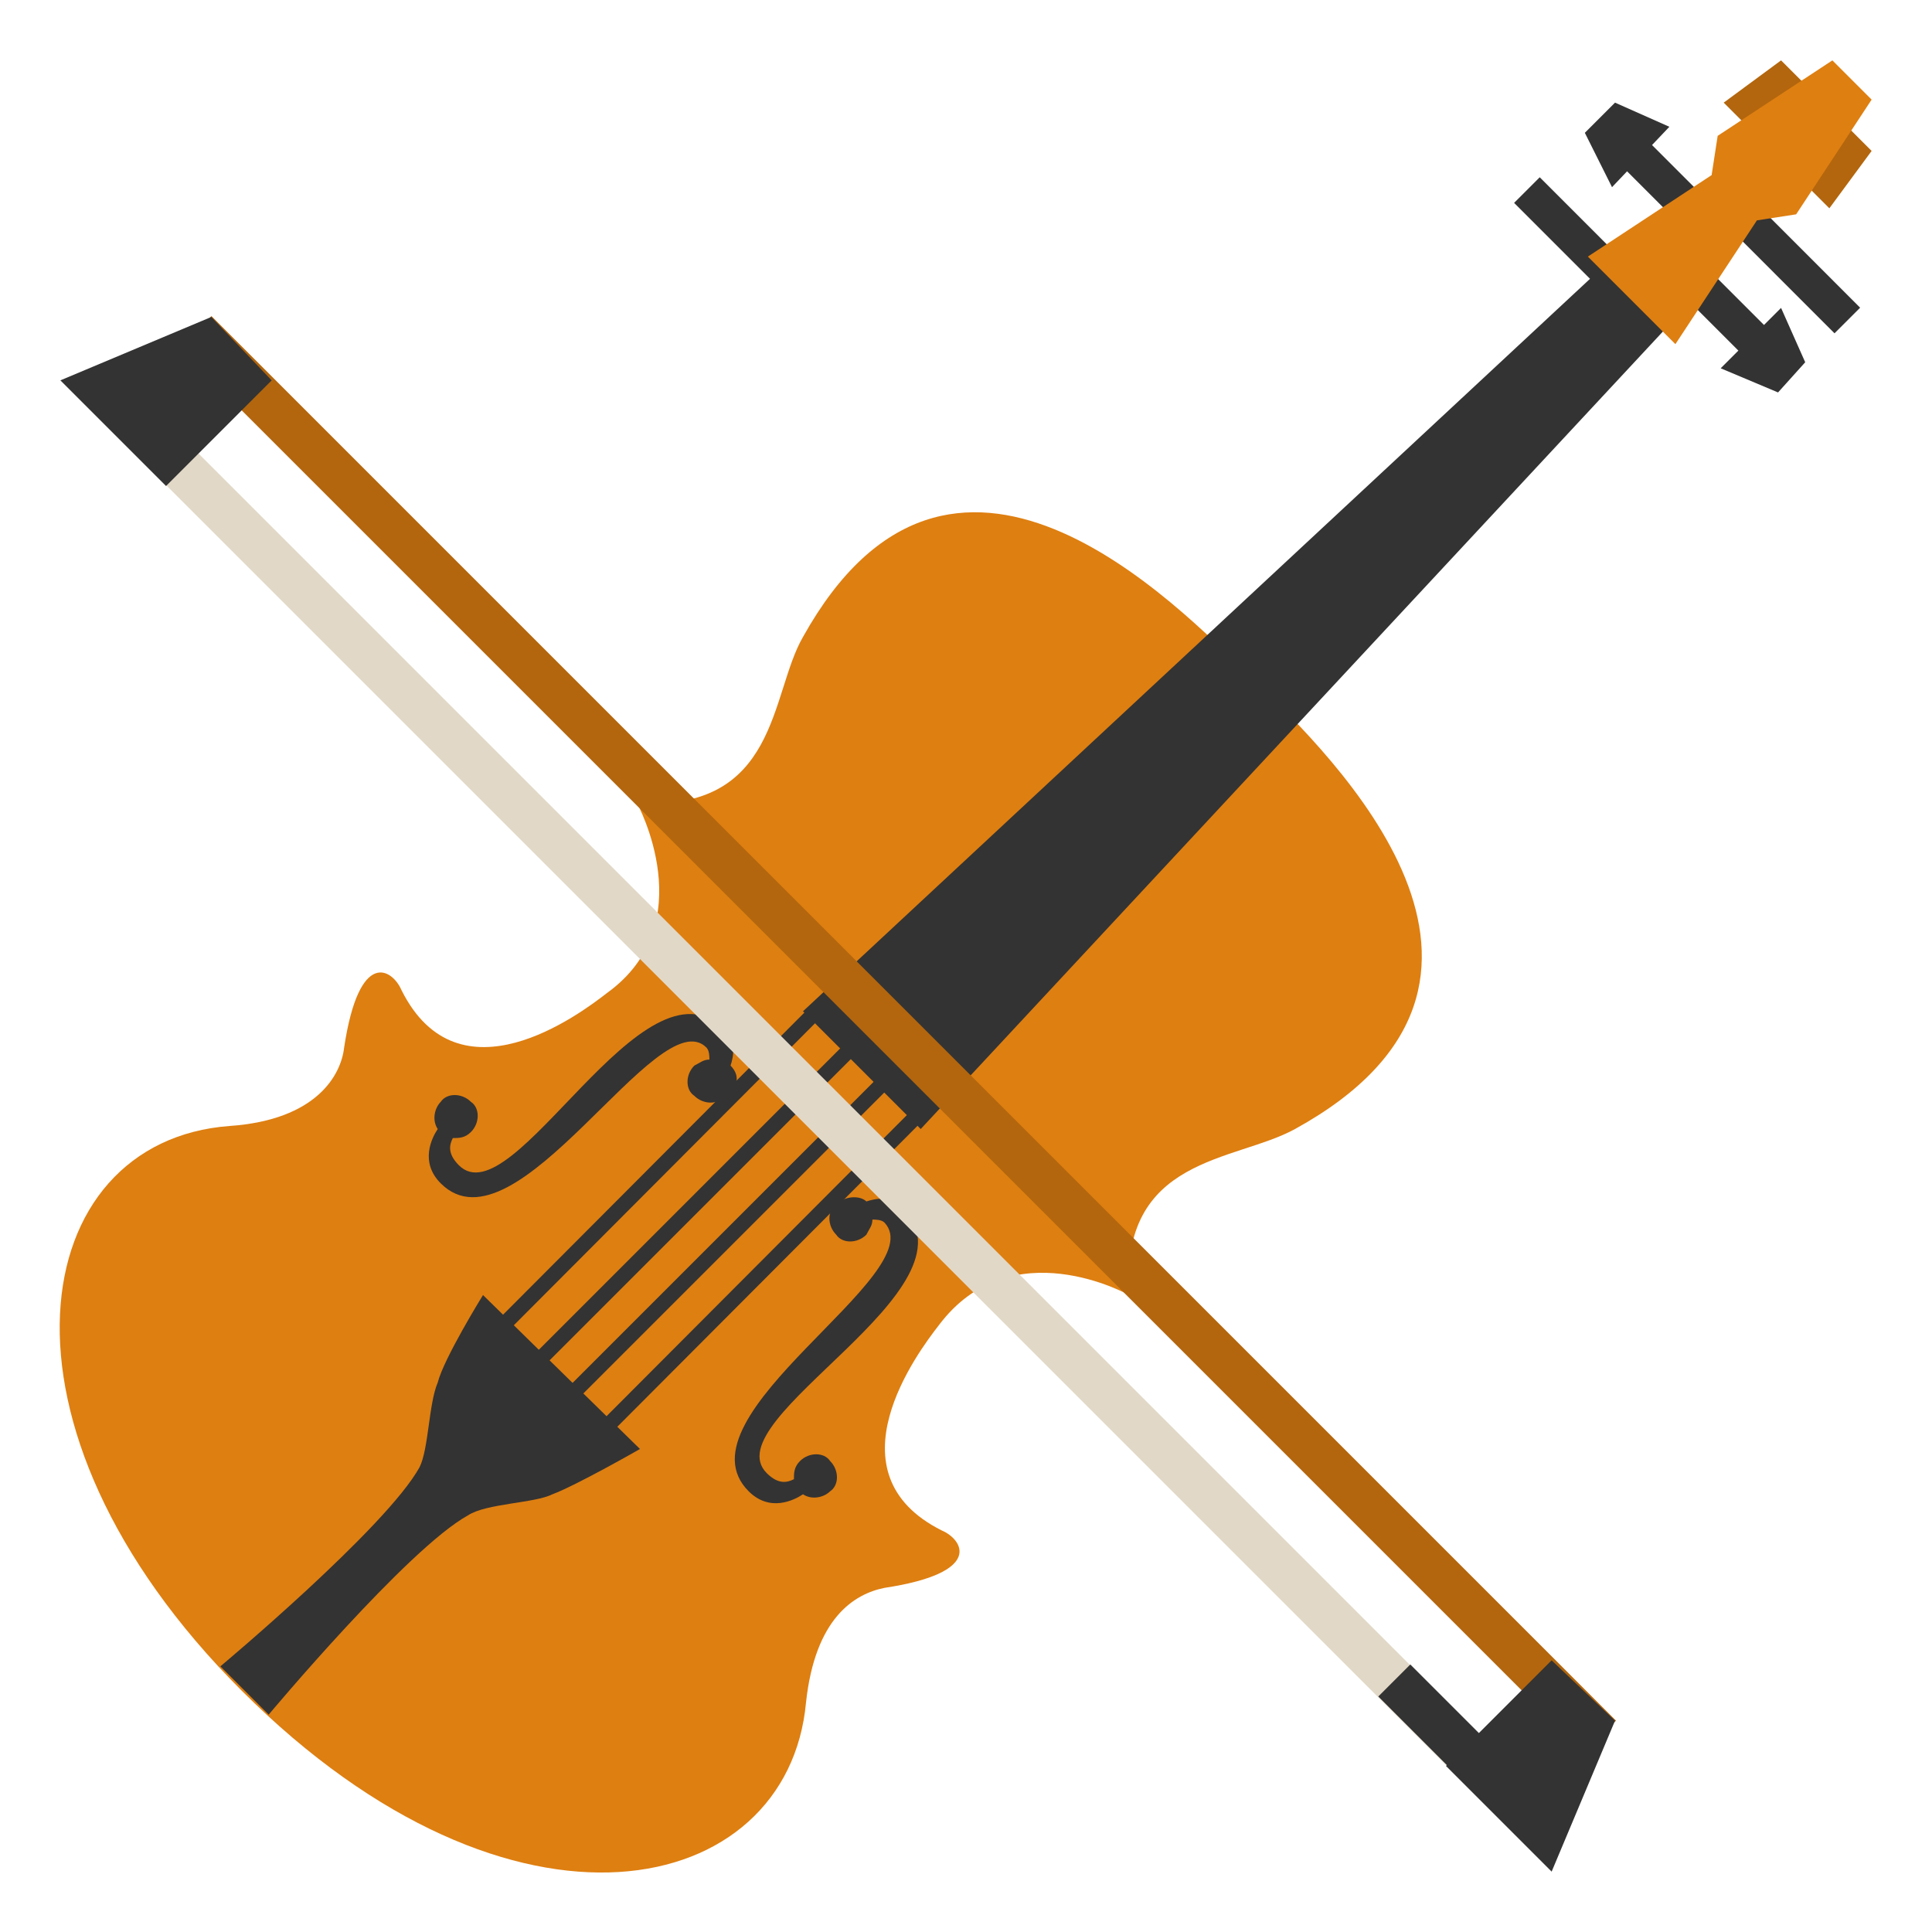
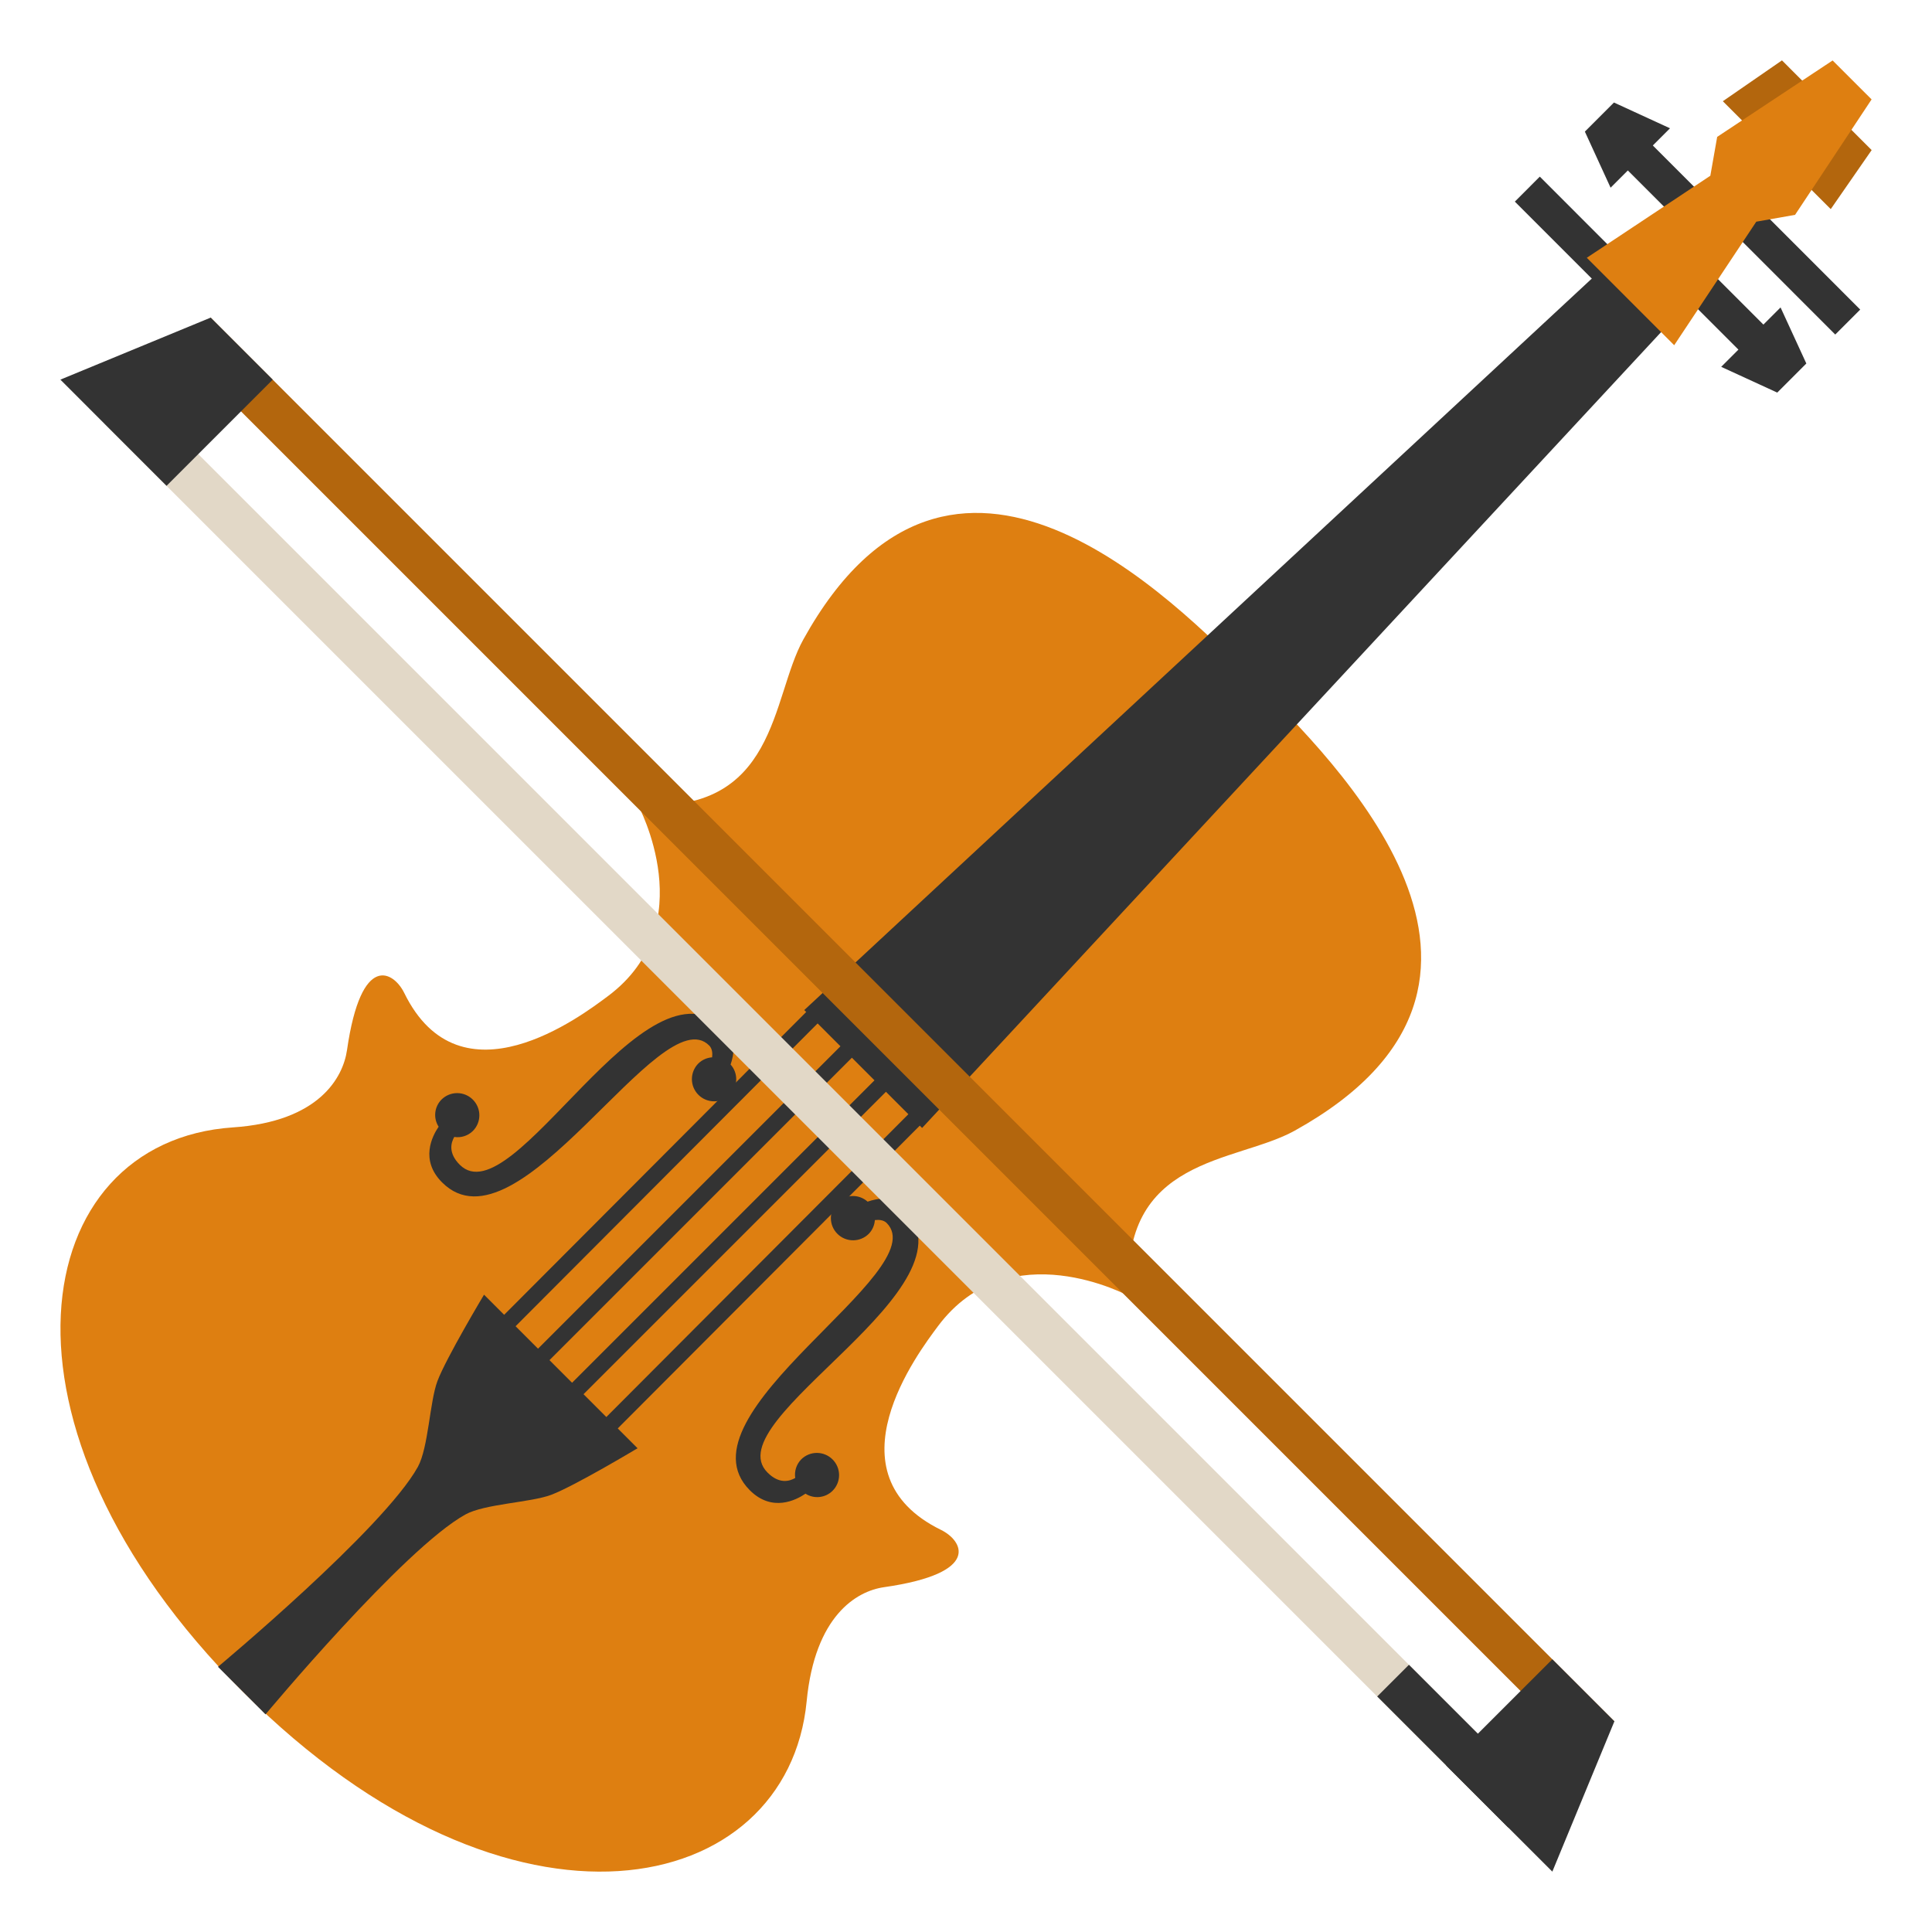
- <svg xmlns="http://www.w3.org/2000/svg" viewBox="0 0 64 64" enable-background="new 0 0 64 64">
-   <path d="m26.7 56.4c.3-2.8 1.6-3.6 2.6-3.8 3.3-.5 2.6-1.6 1.9-1.9-3.8-1.9-.8-5.9-.1-6.8 2.4-3.2 6.3-1 6.3-1-.3-4.6 3.5-4.4 5.5-5.5 8.9-4.9 1.3-12.3-1.4-14.9-2.6-2.6-10-10.2-14.9-1.4-1.1 1.9-.8 5.8-5.5 5.5 0 0 2.2 4-1 6.3-.9.7-4.9 3.7-6.8-.1-.3-.7-1.4-1.4-1.9 1.9-.1.9-.9 2.4-3.8 2.6-6.7.5-8.4 9.9.4 18.7 9 9 18.1 6.9 18.7.4" fill="#de7f11" />
+ <svg xmlns="http://www.w3.org/2000/svg" width="64" height="64" viewBox="0 0 64 64">
+   <path fill="#DE7F11" d="M26.722 56.354c.273-2.827 1.65-3.646 2.561-3.776 3.279-.469 2.59-1.554 1.895-1.895-3.807-1.863-.76-5.874-.105-6.754 2.357-3.155 6.336-.99 6.336-.99-.33-4.641 3.531-4.401 5.48-5.484 8.875-4.924 1.291-12.271-1.357-14.919-2.646-2.648-9.994-10.233-14.918-1.357-1.082 1.947-.846 5.813-5.482 5.482 0 0 2.166 3.978-.99 6.334-.879.658-4.889 3.702-6.752-.104-.341-.695-1.423-1.385-1.895 1.895-.132.911-.928 2.367-3.774 2.56-6.823.459-8.502 9.864.319 18.688 8.924 8.925 18.055 6.828 18.682.32z" />
+   <path fill="#333" d="M30.546 37.365l-3.904-3.905L54.028 8.023l1.95 1.953zM58.35 6.982l3.272 3.273-.827.827-3.272-3.273z" />
  <g fill="#333">
-     <path d="M30.5 37.4 26.6 33.5 54 8 56 10z" />
-     <path transform="matrix(.7073-.7069.7069.7073 11.0519 44.7558)" d="m59 6.7h1.2v4.6h-1.2z" />
-     <path transform="matrix(.7072-.707.707.7072 12.0094 40.4338)" d="m54.2 3.8h1.2v3.9h-1.2z" />
-     <path d="m53.4 6.2l-.9-1.8 1-1 1.8.8z" />
-     <path transform="matrix(.7072-.707.707.7072 9.3326 43.685)" d="m56.8 8.3h1.2v4.6h-1.2z" />
-     <path d="m59 10.2l.8 1.8-.9 1-1.9-.8z" />
-     <path transform="matrix(.7072-.707.707.7072 9.7062 39.2416)" d="m51.6 5.6h1.2v4.6h-1.2z" />
+     <path d="M53.86 3.927l2.753 2.754-.827.827-2.754-2.754z" />
+     <path d="M53.353 6.218l-.852-1.858.963-.964 1.857.854z" />
  </g>
-   <path fill="#b3660d" d="M60.6 6.9 57.1 3.4 59 2 62 5z" />
-   <path fill="#de7f11" d="m55.5 11.4l2.7-4.1 1.3-.2 2.5-3.8-1.3-1.3-3.8 2.5-.2 1.3-4.1 2.7z" />
  <g fill="#333">
-     <path d="m24.2 35.3c.1-.3.2-.8-.2-1.2-2.7-2.7-7 6.3-8.8 4.5-.4-.4-.3-.7-.2-.9.2 0 .4 0 .6-.2.3-.3.3-.8 0-1-.3-.3-.8-.3-1 0-.2.2-.3.6-.1.9-.2.3-.6 1.1.1 1.8 2.5 2.5 7.2-6.1 8.8-4.5.1.1.1.3.1.4-.2 0-.3.1-.5.2-.3.3-.3.8 0 1 .3.3.8.3 1 0 .5-.3.5-.7.2-1" />
-     <path d="m28.7 39.8c.3-.1.8-.2 1.2.2 2.7 2.7-6.3 7-4.5 8.8.4.4.7.3.9.2 0-.2 0-.4.2-.6.3-.3.8-.3 1 0 .3.3.3.8 0 1-.2.2-.6.3-.9.1-.3.2-1.1.6-1.8-.1-2.5-2.5 6.1-7.2 4.5-8.9-.1-.1-.3-.1-.4-.1 0 .2-.1.3-.2.5-.3.3-.8.3-1 0-.3-.3-.3-.8 0-1 .3-.3.8-.3 1-.1" />
-     <path d="m16 42.9c0 0-1.3 2.1-1.5 2.9-.3.7-.3 2.2-.6 2.8-1.1 2-6.6 6.6-6.6 6.6l1.6 1.6c0 0 4.6-5.5 6.6-6.6.6-.4 2.2-.4 2.8-.7.8-.3 2.9-1.5 2.9-1.5l-5.2-5.1" />
-     <path transform="matrix(.7062-.708.708.7062-21.1557 26.8091)" d="m13.9 38.6h15.7v.5h-15.7z" />
-     <path transform="matrix(.7062-.708.708.7062-22.5582 30.2004)" d="m17.3 42h15.7v.5h-15.7z" />
-     <path transform="matrix(.7071-.7071.7071.7071-22.0751 29.0115)" d="m16.2 40.9h15.7v.5h-15.7z" />
-     <path transform="matrix(.7071-.7071.7071.7071-21.607 27.8836)" d="m15 39.8h15.7v.5h-15.7z" />
+     <path d="M56.187 8.524l3.273 3.274-.828.828-3.274-3.274z" />
+     <path d="M58.983 10.184l.854 1.857-.963.964-1.857-.853z" />
  </g>
-   <path transform="matrix(.7071-.7071.7071.7071-15.5515 31.0479)" fill="#b3660d" d="m29 1.4h1.5v65.8h-1.5z" />
-   <path transform="matrix(.7071-.7071.7071.7071-18.0181 30.0266)" fill="#e2d8c7" d="m26.5 3.9h1.5v65.8h-1.5z" />
+   <path fill="#333" d="M51.008 5.851l3.274 3.275-.828.827-3.273-3.274z" />
+   <path fill="#B3660D" d="M60.646 6.927l-3.575-3.574L59.03 2l2.971 2.972z" />
+   <path fill="#DE7F11" d="M55.46 11.436l2.719-4.092 1.285-.227 2.535-3.824-1.291-1.29-3.824 2.531-.227 1.288-4.092 2.717z" />
  <g fill="#333">
-     <path d="m5.5 16.1l-3.5-3.5 5-2.1 2 2.1z" />
-     <path d="m47.9 58.5l3.5 3.5 2.1-5-2.1-2z" />
-     <path transform="matrix(.7071-.7071.7071.7071-26.7496 51.1074)" d="m47.6 54.8h1.5v6.1h-1.5z" />
+     <path d="M24.202 35.264c.113-.329.195-.823-.16-1.179-2.672-2.672-7.045 6.266-8.813 4.498-.389-.39-.289-.732-.181-.92a.72.72 0 0 0 .615-.197.733.733 0 0 0 0-1.04.734.734 0 0 0-1.039 0 .723.723 0 0 0-.094.898c-.213.311-.624 1.106.114 1.844 2.523 2.525 7.241-6.143 8.848-4.535.104.104.113.258.098.392a.728.728 0 0 0-.455.203.735.735 0 1 0 1.041 1.039.73.73 0 0 0 .026-1.003zM28.741 39.806c.33-.115.824-.196 1.18.159 2.672 2.673-6.264 7.048-4.496 8.815.389.391.73.289.918.18a.728.728 0 0 1 .197-.615.734.734 0 0 1 1.039 0 .732.732 0 0 1 0 1.04.72.72 0 0 1-.896.095c-.311.213-1.107.623-1.844-.113-2.523-2.525 6.143-7.245 4.533-8.854-.104-.102-.258-.112-.391-.096a.722.722 0 0 1-.201.454.735.735 0 1 1-1.041-1.04.731.731 0 0 1 1.002-.025z" />
+   </g>
+   <path fill="#333" d="M16.034 42.888s-1.257 2.101-1.543 2.861c-.257.683-.298 2.205-.649 2.843-1.134 2.049-6.621 6.623-6.621 6.623l1.575 1.576s4.572-5.488 6.62-6.621c.639-.354 2.161-.395 2.843-.652.762-.285 2.861-1.543 2.861-1.543l-5.086-5.087z" />
+   <g fill="#333">
+     <path d="M27.064 33.165l.379.378-11.056 11.084-.379-.378zM30.449 36.551l.378.378-11.055 11.083-.378-.378zM29.328 35.428l.379.38-11.07 11.07-.379-.38zM28.2 34.3l.38.378-11.07 11.07-.38-.379z" />
+   </g>
+   <g>
+     <path fill="#B3660D" d="M6.978 10.521l46.5 46.5-1.052 1.05L5.928 11.572z" />
+     <path fill="#E2D8C7" d="M4.512 12.988l46.5 46.5-1.051 1.05-46.5-46.5z" />
+     <path fill="#333" d="M5.517 16.094L2 12.576l4.979-2.055 2.055 2.055zM47.905 58.482L51.423 62l2.056-4.979-2.056-2.055z" />
+     <path fill="#333" d="M46.673 55.148l4.34 4.34-1.051 1.05-4.34-4.34z" />
  </g>
</svg>
